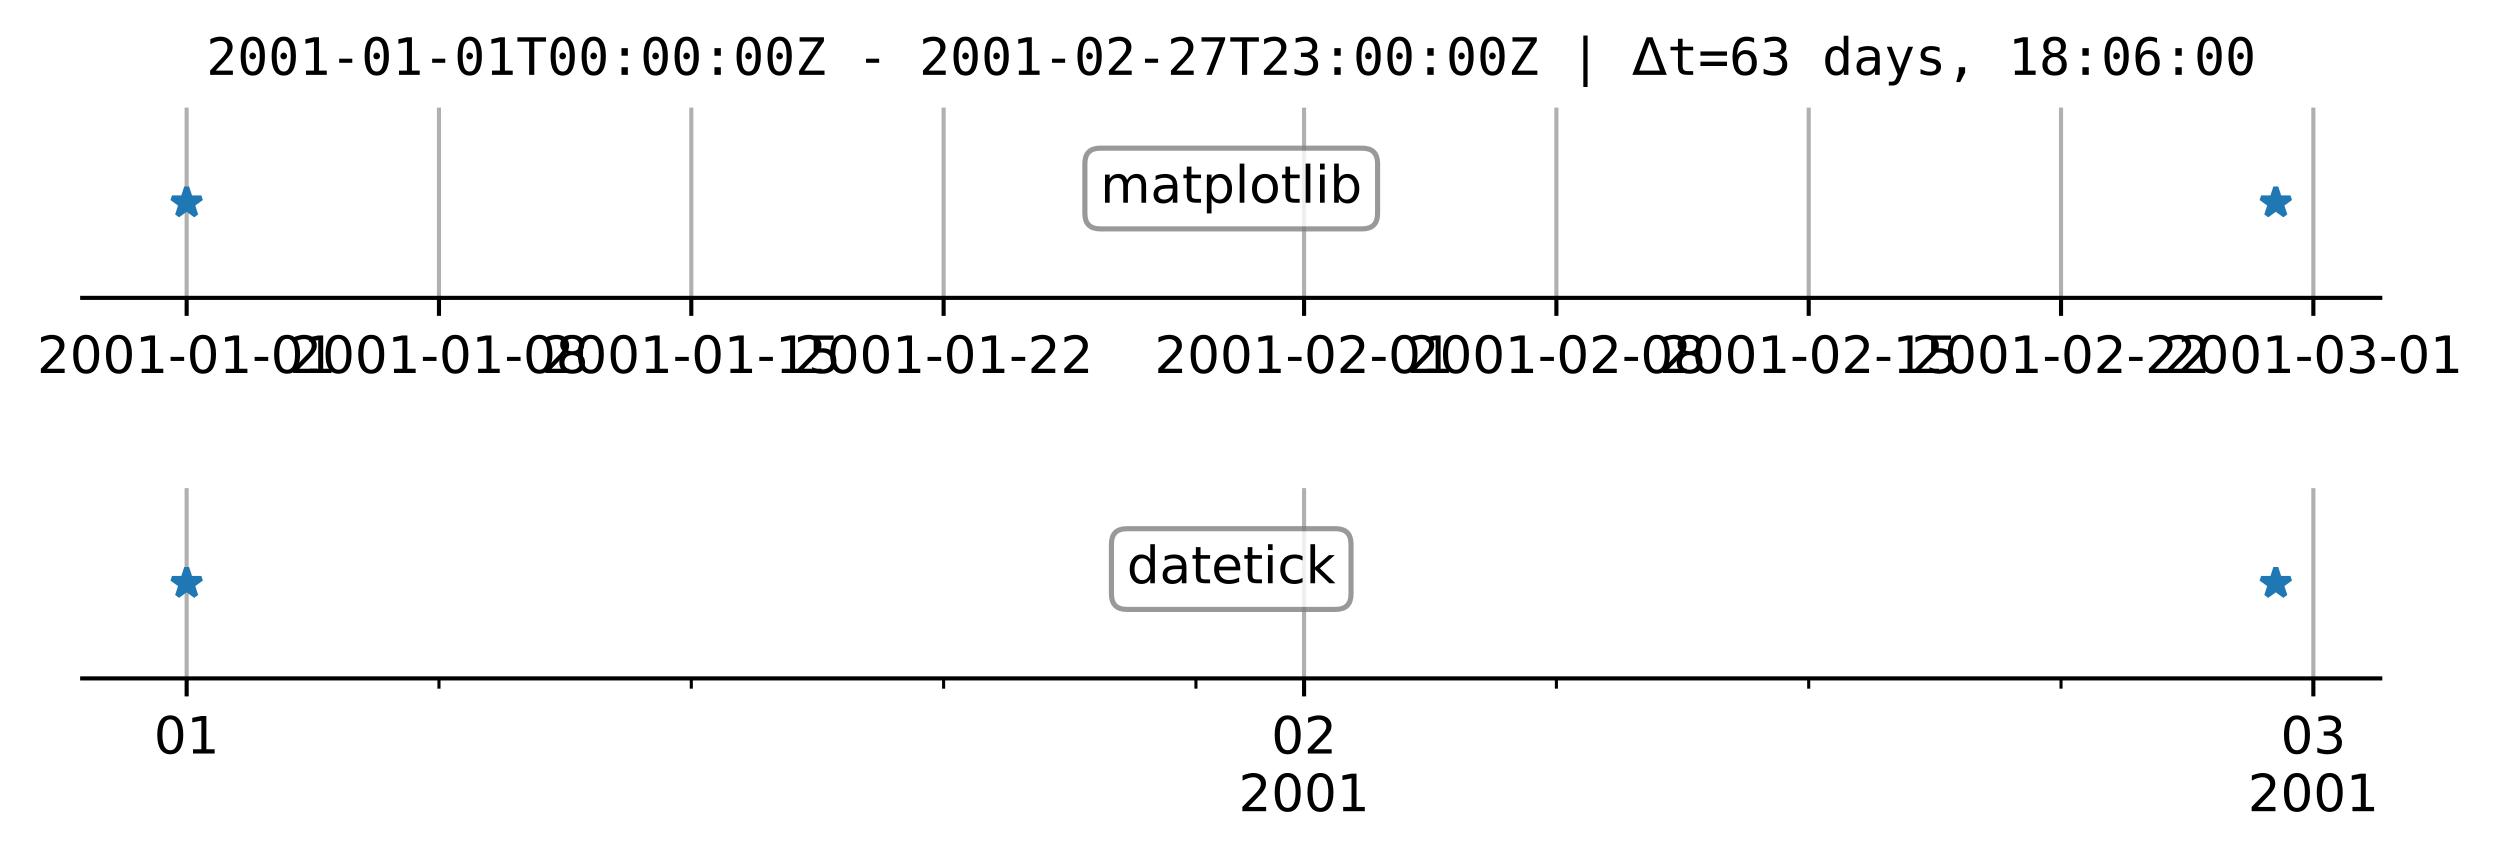
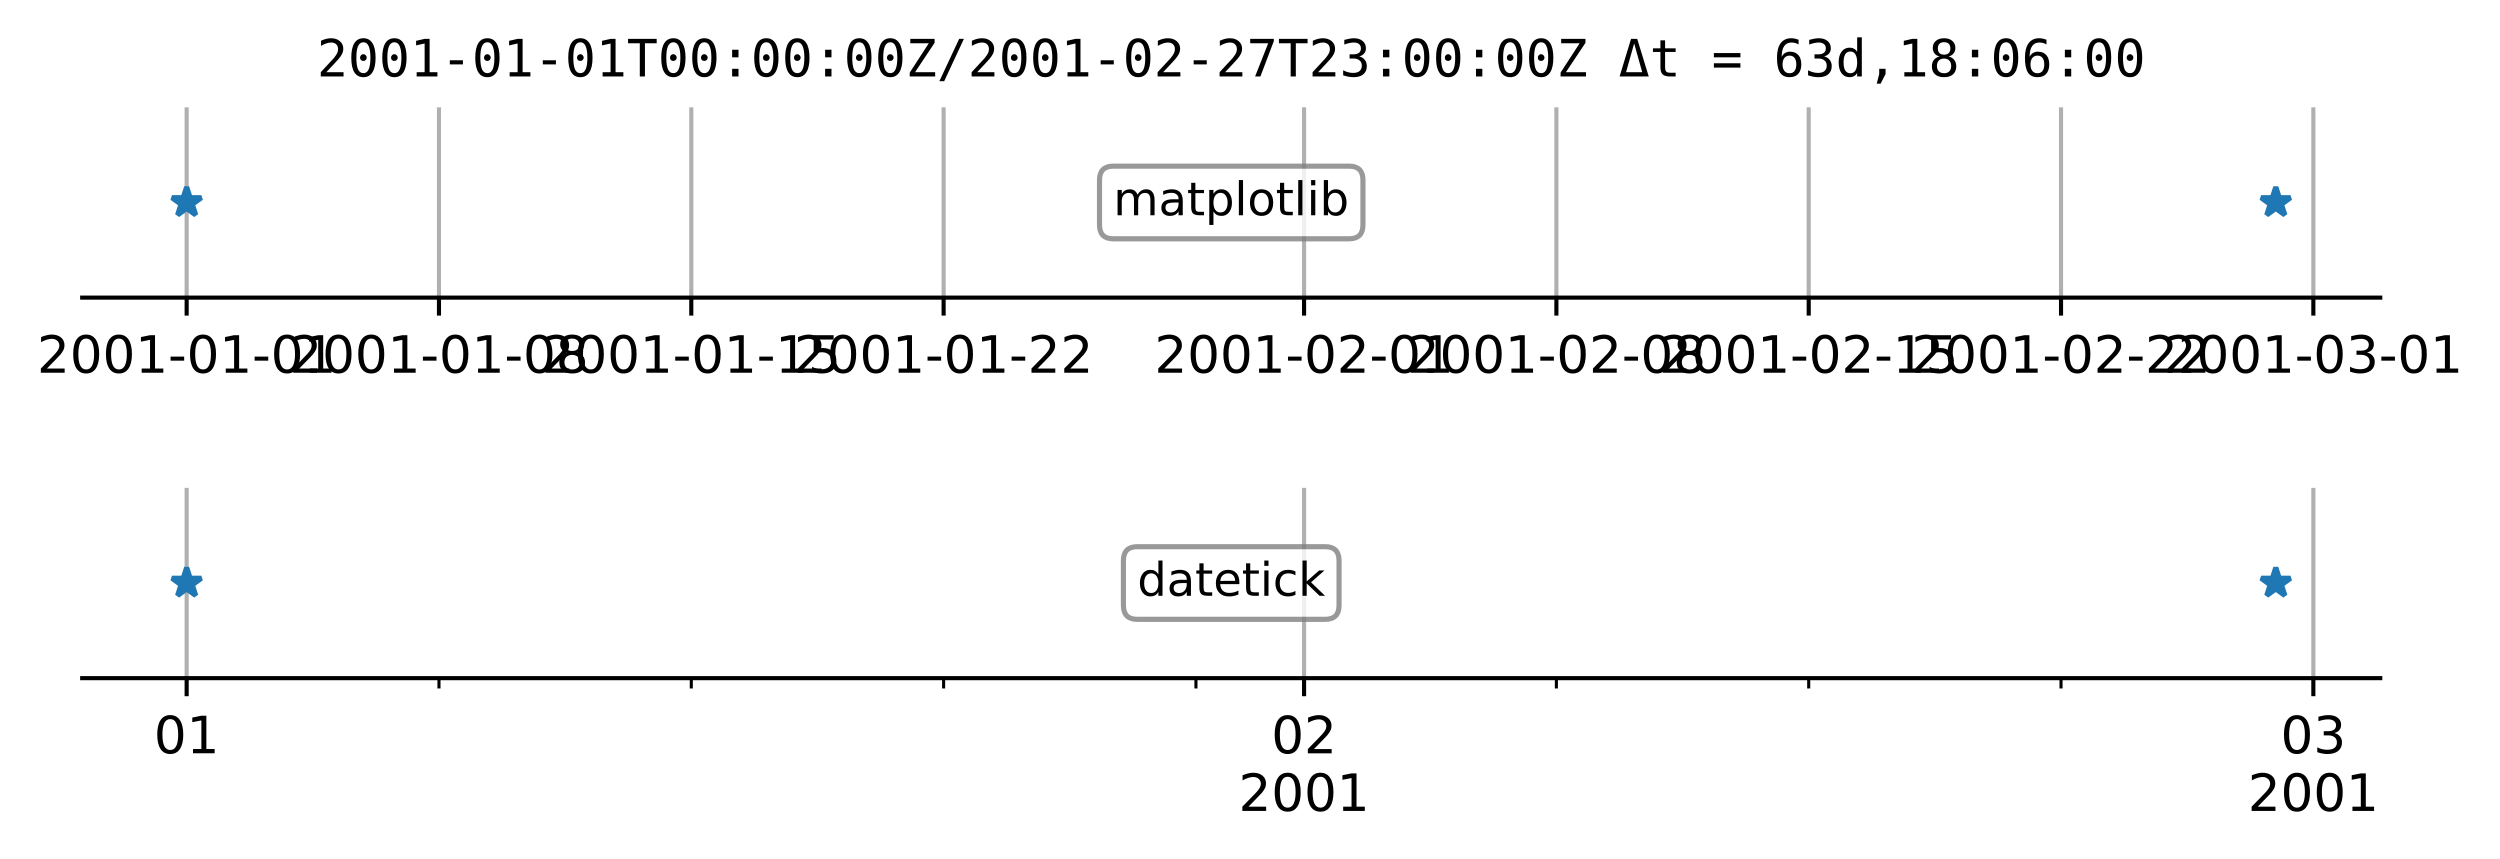
- <svg xmlns="http://www.w3.org/2000/svg" xmlns:xlink="http://www.w3.org/1999/xlink" width="485.627pt" height="166.856pt" viewBox="0 0 485.627 166.856" version="1.1">
+ <svg xmlns="http://www.w3.org/2000/svg" xmlns:xlink="http://www.w3.org/1999/xlink" width="485.627pt" height="166.808pt" viewBox="0 0 485.627 166.808" version="1.1">
  <defs>
    <style type="text/css">*{stroke-linejoin: round; stroke-linecap: butt}</style>
  </defs>
  <g id="figure_1">
    <g id="patch_1">
-       <path d="M 0 166.856  L 485.627 166.856  L 485.627 0  L 0 0  z " style="fill: #ffffff" />
+       <path d="M 0 166.808  L 485.627 166.808  L 485.627 0  L 0 0  z " style="fill: #ffffff" />
    </g>
    <g id="axes_1">
      <g id="patch_2">
-         <path d="M 15.967 57.86  L 462.367 57.86  L 462.367 20.9  L 15.967 20.9  z " style="fill: #ffffff" />
+         <path d="M 15.967 57.812  L 462.367 57.812  L 462.367 20.852  L 15.967 20.852  z " style="fill: #ffffff" />
      </g>
      <g id="matplotlib.axis_1">
        <g id="xtick_1">
          <g id="line2d_1">
-             <path d="M 36.258 57.86  L 36.258 20.9  " clip-path="url(#p2b599e85e4)" style="fill: none; stroke: #b0b0b0; stroke-width: 0.8; stroke-linecap: square" />
+             <path d="M 36.258 57.812  L 36.258 20.852  " clip-path="url(#pc3626b0032)" style="fill: none; stroke: #b0b0b0; stroke-width: 0.8; stroke-linecap: square" />
          </g>
          <g id="line2d_2">
            <defs>
-               <path id="mad90bb43f6" d="M 0 0  L 0 3.5  " style="stroke: #000000; stroke-width: 0.8" />
+               <path id="mcd2c0e5c5b" d="M 0 0  L 0 3.5  " style="stroke: #000000; stroke-width: 0.8" />
            </defs>
            <g>
-               <use xlink:href="#mad90bb43f6" x="36.258" y="57.86" style="stroke: #000000; stroke-width: 0.8" />
+               <use xlink:href="#mcd2c0e5c5b" x="36.258" y="57.812" style="stroke: #000000; stroke-width: 0.8" />
            </g>
          </g>
          <g id="text_1">
-             <text style="font-size: 10px; font-family: 'DejaVu Sans', 'Bitstream Vera Sans', 'Computer Modern Sans Serif', 'Lucida Grande', 'Verdana', 'Geneva', 'Lucid', 'Arial', 'Helvetica', 'Avant Garde', sans-serif; text-anchor: middle" x="36.258" y="72.458" transform="rotate(-0 36.25781 72.45844)">2001-01-01</text>
+             <text style="font-size: 10px; font-family: 'DejaVu Sans', 'Bitstream Vera Sans', 'Computer Modern Sans Serif', 'Lucida Grande', 'Verdana', 'Geneva', 'Lucid', 'Arial', 'Helvetica', 'Avant Garde', sans-serif; text-anchor: middle" x="36.258" y="72.41" transform="rotate(-0 36.25781 72.41)">2001-01-01</text>
          </g>
        </g>
        <g id="xtick_2">
          <g id="line2d_3">
-             <path d="M 85.271 57.86  L 85.271 20.9  " clip-path="url(#p2b599e85e4)" style="fill: none; stroke: #b0b0b0; stroke-width: 0.8; stroke-linecap: square" />
+             <path d="M 85.271 57.812  L 85.271 20.852  " clip-path="url(#pc3626b0032)" style="fill: none; stroke: #b0b0b0; stroke-width: 0.8; stroke-linecap: square" />
          </g>
          <g id="line2d_4">
            <g>
-               <use xlink:href="#mad90bb43f6" x="85.271" y="57.86" style="stroke: #000000; stroke-width: 0.8" />
+               <use xlink:href="#mcd2c0e5c5b" x="85.271" y="57.812" style="stroke: #000000; stroke-width: 0.8" />
            </g>
          </g>
          <g id="text_2">
-             <text style="font-size: 10px; font-family: 'DejaVu Sans', 'Bitstream Vera Sans', 'Computer Modern Sans Serif', 'Lucida Grande', 'Verdana', 'Geneva', 'Lucid', 'Arial', 'Helvetica', 'Avant Garde', sans-serif; text-anchor: middle" x="85.271" y="72.458" transform="rotate(-0 85.27108 72.45844)">2001-01-08</text>
+             <text style="font-size: 10px; font-family: 'DejaVu Sans', 'Bitstream Vera Sans', 'Computer Modern Sans Serif', 'Lucida Grande', 'Verdana', 'Geneva', 'Lucid', 'Arial', 'Helvetica', 'Avant Garde', sans-serif; text-anchor: middle" x="85.271" y="72.41" transform="rotate(-0 85.27108 72.41)">2001-01-08</text>
          </g>
        </g>
        <g id="xtick_3">
          <g id="line2d_5">
-             <path d="M 134.284 57.86  L 134.284 20.9  " clip-path="url(#p2b599e85e4)" style="fill: none; stroke: #b0b0b0; stroke-width: 0.8; stroke-linecap: square" />
+             <path d="M 134.284 57.812  L 134.284 20.852  " clip-path="url(#pc3626b0032)" style="fill: none; stroke: #b0b0b0; stroke-width: 0.8; stroke-linecap: square" />
          </g>
          <g id="line2d_6">
            <g>
-               <use xlink:href="#mad90bb43f6" x="134.284" y="57.86" style="stroke: #000000; stroke-width: 0.8" />
+               <use xlink:href="#mcd2c0e5c5b" x="134.284" y="57.812" style="stroke: #000000; stroke-width: 0.8" />
            </g>
          </g>
          <g id="text_3">
-             <text style="font-size: 10px; font-family: 'DejaVu Sans', 'Bitstream Vera Sans', 'Computer Modern Sans Serif', 'Lucida Grande', 'Verdana', 'Geneva', 'Lucid', 'Arial', 'Helvetica', 'Avant Garde', sans-serif; text-anchor: middle" x="134.284" y="72.458" transform="rotate(-0 134.2843 72.45844)">2001-01-15</text>
+             <text style="font-size: 10px; font-family: 'DejaVu Sans', 'Bitstream Vera Sans', 'Computer Modern Sans Serif', 'Lucida Grande', 'Verdana', 'Geneva', 'Lucid', 'Arial', 'Helvetica', 'Avant Garde', sans-serif; text-anchor: middle" x="134.284" y="72.41" transform="rotate(-0 134.2843 72.41)">2001-01-15</text>
          </g>
        </g>
        <g id="xtick_4">
          <g id="line2d_7">
-             <path d="M 183.298 57.86  L 183.298 20.9  " clip-path="url(#p2b599e85e4)" style="fill: none; stroke: #b0b0b0; stroke-width: 0.8; stroke-linecap: square" />
+             <path d="M 183.298 57.812  L 183.298 20.852  " clip-path="url(#pc3626b0032)" style="fill: none; stroke: #b0b0b0; stroke-width: 0.8; stroke-linecap: square" />
          </g>
          <g id="line2d_8">
            <g>
-               <use xlink:href="#mad90bb43f6" x="183.298" y="57.86" style="stroke: #000000; stroke-width: 0.8" />
+               <use xlink:href="#mcd2c0e5c5b" x="183.298" y="57.812" style="stroke: #000000; stroke-width: 0.8" />
            </g>
          </g>
          <g id="text_4">
-             <text style="font-size: 10px; font-family: 'DejaVu Sans', 'Bitstream Vera Sans', 'Computer Modern Sans Serif', 'Lucida Grande', 'Verdana', 'Geneva', 'Lucid', 'Arial', 'Helvetica', 'Avant Garde', sans-serif; text-anchor: middle" x="183.298" y="72.458" transform="rotate(-0 183.2976 72.45844)">2001-01-22</text>
+             <text style="font-size: 10px; font-family: 'DejaVu Sans', 'Bitstream Vera Sans', 'Computer Modern Sans Serif', 'Lucida Grande', 'Verdana', 'Geneva', 'Lucid', 'Arial', 'Helvetica', 'Avant Garde', sans-serif; text-anchor: middle" x="183.298" y="72.41" transform="rotate(-0 183.2976 72.41)">2001-01-22</text>
          </g>
        </g>
        <g id="xtick_5">
          <g id="line2d_9">
-             <path d="M 253.317 57.86  L 253.317 20.9  " clip-path="url(#p2b599e85e4)" style="fill: none; stroke: #b0b0b0; stroke-width: 0.8; stroke-linecap: square" />
+             <path d="M 253.317 57.812  L 253.317 20.852  " clip-path="url(#pc3626b0032)" style="fill: none; stroke: #b0b0b0; stroke-width: 0.8; stroke-linecap: square" />
          </g>
          <g id="line2d_10">
            <g>
-               <use xlink:href="#mad90bb43f6" x="253.317" y="57.86" style="stroke: #000000; stroke-width: 0.8" />
+               <use xlink:href="#mcd2c0e5c5b" x="253.317" y="57.812" style="stroke: #000000; stroke-width: 0.8" />
            </g>
          </g>
          <g id="text_5">
-             <text style="font-size: 10px; font-family: 'DejaVu Sans', 'Bitstream Vera Sans', 'Computer Modern Sans Serif', 'Lucida Grande', 'Verdana', 'Geneva', 'Lucid', 'Arial', 'Helvetica', 'Avant Garde', sans-serif; text-anchor: middle" x="253.317" y="72.458" transform="rotate(-0 253.3166 72.45844)">2001-02-01</text>
+             <text style="font-size: 10px; font-family: 'DejaVu Sans', 'Bitstream Vera Sans', 'Computer Modern Sans Serif', 'Lucida Grande', 'Verdana', 'Geneva', 'Lucid', 'Arial', 'Helvetica', 'Avant Garde', sans-serif; text-anchor: middle" x="253.317" y="72.41" transform="rotate(-0 253.3166 72.41)">2001-02-01</text>
          </g>
        </g>
        <g id="xtick_6">
          <g id="line2d_11">
-             <path d="M 302.33 57.86  L 302.33 20.9  " clip-path="url(#p2b599e85e4)" style="fill: none; stroke: #b0b0b0; stroke-width: 0.8; stroke-linecap: square" />
+             <path d="M 302.33 57.812  L 302.33 20.852  " clip-path="url(#pc3626b0032)" style="fill: none; stroke: #b0b0b0; stroke-width: 0.8; stroke-linecap: square" />
          </g>
          <g id="line2d_12">
            <g>
-               <use xlink:href="#mad90bb43f6" x="302.33" y="57.86" style="stroke: #000000; stroke-width: 0.8" />
+               <use xlink:href="#mcd2c0e5c5b" x="302.33" y="57.812" style="stroke: #000000; stroke-width: 0.8" />
            </g>
          </g>
          <g id="text_6">
-             <text style="font-size: 10px; font-family: 'DejaVu Sans', 'Bitstream Vera Sans', 'Computer Modern Sans Serif', 'Lucida Grande', 'Verdana', 'Geneva', 'Lucid', 'Arial', 'Helvetica', 'Avant Garde', sans-serif; text-anchor: middle" x="302.33" y="72.458" transform="rotate(-0 302.3298 72.45844)">2001-02-08</text>
+             <text style="font-size: 10px; font-family: 'DejaVu Sans', 'Bitstream Vera Sans', 'Computer Modern Sans Serif', 'Lucida Grande', 'Verdana', 'Geneva', 'Lucid', 'Arial', 'Helvetica', 'Avant Garde', sans-serif; text-anchor: middle" x="302.33" y="72.41" transform="rotate(-0 302.3298 72.41)">2001-02-08</text>
          </g>
        </g>
        <g id="xtick_7">
          <g id="line2d_13">
-             <path d="M 351.343 57.86  L 351.343 20.9  " clip-path="url(#p2b599e85e4)" style="fill: none; stroke: #b0b0b0; stroke-width: 0.8; stroke-linecap: square" />
+             <path d="M 351.343 57.812  L 351.343 20.852  " clip-path="url(#pc3626b0032)" style="fill: none; stroke: #b0b0b0; stroke-width: 0.8; stroke-linecap: square" />
          </g>
          <g id="line2d_14">
            <g>
-               <use xlink:href="#mad90bb43f6" x="351.343" y="57.86" style="stroke: #000000; stroke-width: 0.8" />
+               <use xlink:href="#mcd2c0e5c5b" x="351.343" y="57.812" style="stroke: #000000; stroke-width: 0.8" />
            </g>
          </g>
          <g id="text_7">
-             <text style="font-size: 10px; font-family: 'DejaVu Sans', 'Bitstream Vera Sans', 'Computer Modern Sans Serif', 'Lucida Grande', 'Verdana', 'Geneva', 'Lucid', 'Arial', 'Helvetica', 'Avant Garde', sans-serif; text-anchor: middle" x="351.343" y="72.458" transform="rotate(-0 351.3431 72.45844)">2001-02-15</text>
+             <text style="font-size: 10px; font-family: 'DejaVu Sans', 'Bitstream Vera Sans', 'Computer Modern Sans Serif', 'Lucida Grande', 'Verdana', 'Geneva', 'Lucid', 'Arial', 'Helvetica', 'Avant Garde', sans-serif; text-anchor: middle" x="351.343" y="72.41" transform="rotate(-0 351.3431 72.41)">2001-02-15</text>
          </g>
        </g>
        <g id="xtick_8">
          <g id="line2d_15">
-             <path d="M 400.356 57.86  L 400.356 20.9  " clip-path="url(#p2b599e85e4)" style="fill: none; stroke: #b0b0b0; stroke-width: 0.8; stroke-linecap: square" />
+             <path d="M 400.356 57.812  L 400.356 20.852  " clip-path="url(#pc3626b0032)" style="fill: none; stroke: #b0b0b0; stroke-width: 0.8; stroke-linecap: square" />
          </g>
          <g id="line2d_16">
            <g>
-               <use xlink:href="#mad90bb43f6" x="400.356" y="57.86" style="stroke: #000000; stroke-width: 0.8" />
+               <use xlink:href="#mcd2c0e5c5b" x="400.356" y="57.812" style="stroke: #000000; stroke-width: 0.8" />
            </g>
          </g>
          <g id="text_8">
-             <text style="font-size: 10px; font-family: 'DejaVu Sans', 'Bitstream Vera Sans', 'Computer Modern Sans Serif', 'Lucida Grande', 'Verdana', 'Geneva', 'Lucid', 'Arial', 'Helvetica', 'Avant Garde', sans-serif; text-anchor: middle" x="400.356" y="72.458" transform="rotate(-0 400.3564 72.45844)">2001-02-22</text>
+             <text style="font-size: 10px; font-family: 'DejaVu Sans', 'Bitstream Vera Sans', 'Computer Modern Sans Serif', 'Lucida Grande', 'Verdana', 'Geneva', 'Lucid', 'Arial', 'Helvetica', 'Avant Garde', sans-serif; text-anchor: middle" x="400.356" y="72.41" transform="rotate(-0 400.3564 72.41)">2001-02-22</text>
          </g>
        </g>
        <g id="xtick_9">
          <g id="line2d_17">
-             <path d="M 449.37 57.86  L 449.37 20.9  " clip-path="url(#p2b599e85e4)" style="fill: none; stroke: #b0b0b0; stroke-width: 0.8; stroke-linecap: square" />
+             <path d="M 449.37 57.812  L 449.37 20.852  " clip-path="url(#pc3626b0032)" style="fill: none; stroke: #b0b0b0; stroke-width: 0.8; stroke-linecap: square" />
          </g>
          <g id="line2d_18">
            <g>
-               <use xlink:href="#mad90bb43f6" x="449.37" y="57.86" style="stroke: #000000; stroke-width: 0.8" />
+               <use xlink:href="#mcd2c0e5c5b" x="449.37" y="57.812" style="stroke: #000000; stroke-width: 0.8" />
            </g>
          </g>
          <g id="text_9">
-             <text style="font-size: 10px; font-family: 'DejaVu Sans', 'Bitstream Vera Sans', 'Computer Modern Sans Serif', 'Lucida Grande', 'Verdana', 'Geneva', 'Lucid', 'Arial', 'Helvetica', 'Avant Garde', sans-serif; text-anchor: middle" x="449.37" y="72.458" transform="rotate(-0 449.3696 72.45844)">2001-03-01</text>
+             <text style="font-size: 10px; font-family: 'DejaVu Sans', 'Bitstream Vera Sans', 'Computer Modern Sans Serif', 'Lucida Grande', 'Verdana', 'Geneva', 'Lucid', 'Arial', 'Helvetica', 'Avant Garde', sans-serif; text-anchor: middle" x="449.37" y="72.41" transform="rotate(-0 449.3696 72.41)">2001-03-01</text>
          </g>
        </g>
      </g>
      <g id="line2d_19">
        <defs>
-           <path id="mb33f98435d" d="M 0 -3  L -0.674 -0.927  L -2.853 -0.927  L -1.09 0.354  L -1.763 2.427  L -0 1.146  L 1.763 2.427  L 1.09 0.354  L 2.853 -0.927  L 0.674 -0.927  z " style="stroke: #1f77b4; stroke-linejoin: bevel" />
+           <path id="m327f035d02" d="M 0 -3  L -0.674 -0.927  L -2.853 -0.927  L -1.09 0.354  L -1.763 2.427  L -0 1.146  L 1.763 2.427  L 1.09 0.354  L 2.853 -0.927  L 0.674 -0.927  z " style="stroke: #1f77b4; stroke-linejoin: bevel" />
        </defs>
-         <g clip-path="url(#p2b599e85e4)">
-           <use xlink:href="#mb33f98435d" x="36.258" y="39.38" style="fill: #1f77b4; stroke: #1f77b4; stroke-linejoin: bevel" />
-           <use xlink:href="#mb33f98435d" x="442.076" y="39.38" style="fill: #1f77b4; stroke: #1f77b4; stroke-linejoin: bevel" />
+         <g clip-path="url(#pc3626b0032)">
+           <use xlink:href="#m327f035d02" x="36.258" y="39.332" style="fill: #1f77b4; stroke: #1f77b4; stroke-linejoin: bevel" />
+           <use xlink:href="#m327f035d02" x="442.076" y="39.332" style="fill: #1f77b4; stroke: #1f77b4; stroke-linejoin: bevel" />
        </g>
      </g>
      <g id="patch_3">
-         <path d="M 15.967 57.86  L 462.367 57.86  " style="fill: none; stroke: #000000; stroke-width: 0.8; stroke-linejoin: miter; stroke-linecap: square" />
+         <path d="M 15.967 57.812  L 462.367 57.812  " style="fill: none; stroke: #000000; stroke-width: 0.8; stroke-linejoin: miter; stroke-linecap: square" />
      </g>
      <g id="text_10">
        <g id="patch_4">
-           <path d="M 213.737 44.46  L 264.597 44.46  Q 267.597 44.46 267.597 41.46  L 267.597 31.782  Q 267.597 28.782 264.597 28.782  L 213.737 28.782  Q 210.737 28.782 210.737 31.782  L 210.737 41.46  Q 210.737 44.46 213.737 44.46  z " style="fill: #ffffff; opacity: 0.8; stroke: #808080; stroke-linejoin: miter" />
-         </g>
-         <text style="font-size: 10px; font-family: 'DejaVu Sans', 'Bitstream Vera Sans', 'Computer Modern Sans Serif', 'Lucida Grande', 'Verdana', 'Geneva', 'Lucid', 'Arial', 'Helvetica', 'Avant Garde', sans-serif; text-anchor: middle" x="239.167" y="39.38" transform="rotate(-0 239.1669 39.38)">matplotlib</text>
+           <path d="M 216.28 46.387  L 262.054 46.387  Q 264.754 46.387 264.754 43.687  L 264.754 34.976  Q 264.754 32.276 262.054 32.276  L 216.28 32.276  Q 213.58 32.276 213.58 34.976  L 213.58 43.687  Q 213.58 46.387 216.28 46.387  z " style="fill: #ffffff; opacity: 0.8; stroke: #808080; stroke-linejoin: miter" />
+         </g>
+         <text style="font-size: 9px; font-family: 'DejaVu Sans', 'Bitstream Vera Sans', 'Computer Modern Sans Serif', 'Lucida Grande', 'Verdana', 'Geneva', 'Lucid', 'Arial', 'Helvetica', 'Avant Garde', sans-serif; text-anchor: middle" x="239.167" y="41.815" transform="rotate(-0 239.1669 41.815)">matplotlib</text>
      </g>
      <g id="text_11">
-         <g transform="translate(40.0669 14.9)">
-           <text>
-             <tspan x="0" y="-0.359" style="font-size: 10px; font-family: 'DejaVu Sans Mono'">2</tspan>
-             <tspan x="6.021" y="-0.359" style="font-size: 10px; font-family: 'DejaVu Sans Mono'">0</tspan>
-             <tspan x="12.041" y="-0.359" style="font-size: 10px; font-family: 'DejaVu Sans Mono'">0</tspan>
-             <tspan x="18.062" y="-0.359" style="font-size: 10px; font-family: 'DejaVu Sans Mono'">1</tspan>
-             <tspan x="24.082" y="-0.359" style="font-size: 10px; font-family: 'DejaVu Sans Mono'">-</tspan>
-             <tspan x="30.103" y="-0.359" style="font-size: 10px; font-family: 'DejaVu Sans Mono'">0</tspan>
-             <tspan x="36.123" y="-0.359" style="font-size: 10px; font-family: 'DejaVu Sans Mono'">1</tspan>
-             <tspan x="42.144" y="-0.359" style="font-size: 10px; font-family: 'DejaVu Sans Mono'">-</tspan>
-             <tspan x="48.164" y="-0.359" style="font-size: 10px; font-family: 'DejaVu Sans Mono'">0</tspan>
-             <tspan x="54.185" y="-0.359" style="font-size: 10px; font-family: 'DejaVu Sans Mono'">1</tspan>
-             <tspan x="60.205" y="-0.359" style="font-size: 10px; font-family: 'DejaVu Sans Mono'">T</tspan>
-             <tspan x="66.226" y="-0.359" style="font-size: 10px; font-family: 'DejaVu Sans Mono'">0</tspan>
-             <tspan x="72.246" y="-0.359" style="font-size: 10px; font-family: 'DejaVu Sans Mono'">0</tspan>
-             <tspan x="78.267" y="-0.359" style="font-size: 10px; font-family: 'DejaVu Sans Mono'">:</tspan>
-             <tspan x="84.287" y="-0.359" style="font-size: 10px; font-family: 'DejaVu Sans Mono'">0</tspan>
-             <tspan x="90.308" y="-0.359" style="font-size: 10px; font-family: 'DejaVu Sans Mono'">0</tspan>
-             <tspan x="96.328" y="-0.359" style="font-size: 10px; font-family: 'DejaVu Sans Mono'">:</tspan>
-             <tspan x="102.349" y="-0.359" style="font-size: 10px; font-family: 'DejaVu Sans Mono'">0</tspan>
-             <tspan x="108.369" y="-0.359" style="font-size: 10px; font-family: 'DejaVu Sans Mono'">0</tspan>
-             <tspan x="114.39" y="-0.359" style="font-size: 10px; font-family: 'DejaVu Sans Mono'">Z</tspan>
-             <tspan x="120.41" y="-0.359" style="font-size: 10px; font-family: 'DejaVu Sans Mono'"> </tspan>
-             <tspan x="126.431" y="-0.359" style="font-size: 10px; font-family: 'DejaVu Sans Mono'">-</tspan>
-             <tspan x="132.451" y="-0.359" style="font-size: 10px; font-family: 'DejaVu Sans Mono'"> </tspan>
-             <tspan x="138.472" y="-0.359" style="font-size: 10px; font-family: 'DejaVu Sans Mono'">2</tspan>
-             <tspan x="144.492" y="-0.359" style="font-size: 10px; font-family: 'DejaVu Sans Mono'">0</tspan>
-             <tspan x="150.513" y="-0.359" style="font-size: 10px; font-family: 'DejaVu Sans Mono'">0</tspan>
-             <tspan x="156.533" y="-0.359" style="font-size: 10px; font-family: 'DejaVu Sans Mono'">1</tspan>
-             <tspan x="162.554" y="-0.359" style="font-size: 10px; font-family: 'DejaVu Sans Mono'">-</tspan>
-             <tspan x="168.574" y="-0.359" style="font-size: 10px; font-family: 'DejaVu Sans Mono'">0</tspan>
-             <tspan x="174.595" y="-0.359" style="font-size: 10px; font-family: 'DejaVu Sans Mono'">2</tspan>
-             <tspan x="180.615" y="-0.359" style="font-size: 10px; font-family: 'DejaVu Sans Mono'">-</tspan>
-             <tspan x="186.636" y="-0.359" style="font-size: 10px; font-family: 'DejaVu Sans Mono'">2</tspan>
-             <tspan x="192.656" y="-0.359" style="font-size: 10px; font-family: 'DejaVu Sans Mono'">7</tspan>
-             <tspan x="198.677" y="-0.359" style="font-size: 10px; font-family: 'DejaVu Sans Mono'">T</tspan>
-             <tspan x="204.697" y="-0.359" style="font-size: 10px; font-family: 'DejaVu Sans Mono'">2</tspan>
-             <tspan x="210.718" y="-0.359" style="font-size: 10px; font-family: 'DejaVu Sans Mono'">3</tspan>
-             <tspan x="216.738" y="-0.359" style="font-size: 10px; font-family: 'DejaVu Sans Mono'">:</tspan>
-             <tspan x="222.759" y="-0.359" style="font-size: 10px; font-family: 'DejaVu Sans Mono'">0</tspan>
-             <tspan x="228.779" y="-0.359" style="font-size: 10px; font-family: 'DejaVu Sans Mono'">0</tspan>
-             <tspan x="234.8" y="-0.359" style="font-size: 10px; font-family: 'DejaVu Sans Mono'">:</tspan>
-             <tspan x="240.82" y="-0.359" style="font-size: 10px; font-family: 'DejaVu Sans Mono'">0</tspan>
-             <tspan x="246.841" y="-0.359" style="font-size: 10px; font-family: 'DejaVu Sans Mono'">0</tspan>
-             <tspan x="252.861" y="-0.359" style="font-size: 10px; font-family: 'DejaVu Sans Mono'">Z</tspan>
-             <tspan x="258.882" y="-0.359" style="font-size: 10px; font-family: 'DejaVu Sans Mono'"> </tspan>
-             <tspan x="264.902" y="-0.359" style="font-size: 10px; font-family: 'DejaVu Sans Mono'">|</tspan>
-             <tspan x="270.923" y="-0.359" style="font-size: 10px; font-family: 'DejaVu Sans Mono'"> </tspan>
-             <tspan x="283.784" y="-0.359" style="font-size: 10px; font-family: 'DejaVu Sans Mono'">t</tspan>
-             <tspan x="289.805" y="-0.359" style="font-size: 10px; font-family: 'DejaVu Sans Mono'">=</tspan>
-             <tspan x="295.825" y="-0.359" style="font-size: 10px; font-family: 'DejaVu Sans Mono'">6</tspan>
-             <tspan x="301.846" y="-0.359" style="font-size: 10px; font-family: 'DejaVu Sans Mono'">3</tspan>
-             <tspan x="307.866" y="-0.359" style="font-size: 10px; font-family: 'DejaVu Sans Mono'"> </tspan>
-             <tspan x="313.887" y="-0.359" style="font-size: 10px; font-family: 'DejaVu Sans Mono'">d</tspan>
-             <tspan x="319.907" y="-0.359" style="font-size: 10px; font-family: 'DejaVu Sans Mono'">a</tspan>
-             <tspan x="325.928" y="-0.359" style="font-size: 10px; font-family: 'DejaVu Sans Mono'">y</tspan>
-             <tspan x="331.948" y="-0.359" style="font-size: 10px; font-family: 'DejaVu Sans Mono'">s</tspan>
-             <tspan x="337.969" y="-0.359" style="font-size: 10px; font-family: 'DejaVu Sans Mono'">,</tspan>
-             <tspan x="343.989" y="-0.359" style="font-size: 10px; font-family: 'DejaVu Sans Mono'"> </tspan>
-             <tspan x="350.01" y="-0.359" style="font-size: 10px; font-family: 'DejaVu Sans Mono'">1</tspan>
-             <tspan x="356.03" y="-0.359" style="font-size: 10px; font-family: 'DejaVu Sans Mono'">8</tspan>
-             <tspan x="362.051" y="-0.359" style="font-size: 10px; font-family: 'DejaVu Sans Mono'">:</tspan>
-             <tspan x="368.071" y="-0.359" style="font-size: 10px; font-family: 'DejaVu Sans Mono'">0</tspan>
-             <tspan x="374.092" y="-0.359" style="font-size: 10px; font-family: 'DejaVu Sans Mono'">6</tspan>
-             <tspan x="380.112" y="-0.359" style="font-size: 10px; font-family: 'DejaVu Sans Mono'">:</tspan>
-             <tspan x="386.133" y="-0.359" style="font-size: 10px; font-family: 'DejaVu Sans Mono'">0</tspan>
-             <tspan x="392.153" y="-0.359" style="font-size: 10px; font-family: 'DejaVu Sans Mono'">0</tspan>
-             <tspan x="276.943" y="-0.359" style="font-size: 10px; font-family: 'DejaVu Sans'">Δ</tspan>
-           </text>
-         </g>
+         <text style="font-size: 10px; font-family: 'DejaVu Sans Mono', 'Bitstream Vera Sans Mono', 'Computer Modern Typewriter', 'Andale Mono', 'Nimbus Mono L', 'Courier New', 'Courier', 'Fixed', 'Terminal', monospace; text-anchor: middle" x="239.167" y="14.852" transform="rotate(-0 239.1669 14.85156)">2001-01-01T00:00:00Z/2001-02-27T23:00:00Z Δt = 63d,18:06:00</text>
      </g>
    </g>
    <g id="axes_2">
      <g id="patch_5">
-         <path d="M 15.967 131.78  L 462.367 131.78  L 462.367 94.82  L 15.967 94.82  z " style="fill: #ffffff" />
+         <path d="M 15.967 131.732  L 462.367 131.732  L 462.367 94.772  L 15.967 94.772  z " style="fill: #ffffff" />
      </g>
      <g id="matplotlib.axis_2">
        <g id="xtick_10">
          <g id="line2d_20">
-             <path d="M 36.258 131.78  L 36.258 94.82  " clip-path="url(#p9c307d97a4)" style="fill: none; stroke: #b0b0b0; stroke-width: 0.8; stroke-linecap: square" />
+             <path d="M 36.258 131.732  L 36.258 94.772  " clip-path="url(#pc6698f6600)" style="fill: none; stroke: #b0b0b0; stroke-width: 0.8; stroke-linecap: square" />
          </g>
          <g id="line2d_21">
            <g>
-               <use xlink:href="#mad90bb43f6" x="36.258" y="131.78" style="stroke: #000000; stroke-width: 0.8" />
+               <use xlink:href="#mcd2c0e5c5b" x="36.258" y="131.732" style="stroke: #000000; stroke-width: 0.8" />
            </g>
          </g>
          <g id="text_12">
-             <text style="font-size: 10px; font-family: 'DejaVu Sans', 'Bitstream Vera Sans', 'Computer Modern Sans Serif', 'Lucida Grande', 'Verdana', 'Geneva', 'Lucid', 'Arial', 'Helvetica', 'Avant Garde', sans-serif; text-anchor: middle" x="36.258" y="146.378" transform="rotate(-0 36.25781 146.3784)">01</text>
+             <text style="font-size: 10px; font-family: 'DejaVu Sans', 'Bitstream Vera Sans', 'Computer Modern Sans Serif', 'Lucida Grande', 'Verdana', 'Geneva', 'Lucid', 'Arial', 'Helvetica', 'Avant Garde', sans-serif; text-anchor: middle" x="36.258" y="146.33" transform="rotate(-0 36.25781 146.33)">01</text>
          </g>
        </g>
        <g id="xtick_11">
          <g id="line2d_22">
-             <path d="M 253.317 131.78  L 253.317 94.82  " clip-path="url(#p9c307d97a4)" style="fill: none; stroke: #b0b0b0; stroke-width: 0.8; stroke-linecap: square" />
+             <path d="M 253.317 131.732  L 253.317 94.772  " clip-path="url(#pc6698f6600)" style="fill: none; stroke: #b0b0b0; stroke-width: 0.8; stroke-linecap: square" />
          </g>
          <g id="line2d_23">
            <g>
-               <use xlink:href="#mad90bb43f6" x="253.317" y="131.78" style="stroke: #000000; stroke-width: 0.8" />
+               <use xlink:href="#mcd2c0e5c5b" x="253.317" y="131.732" style="stroke: #000000; stroke-width: 0.8" />
            </g>
          </g>
          <g id="text_13">
-             <text style="font-size: 10px; font-family: 'DejaVu Sans', 'Bitstream Vera Sans', 'Computer Modern Sans Serif', 'Lucida Grande', 'Verdana', 'Geneva', 'Lucid', 'Arial', 'Helvetica', 'Avant Garde', sans-serif" transform="translate(246.9541 146.3784)">02</text>
-             <text style="font-size: 10px; font-family: 'DejaVu Sans', 'Bitstream Vera Sans', 'Computer Modern Sans Serif', 'Lucida Grande', 'Verdana', 'Geneva', 'Lucid', 'Arial', 'Helvetica', 'Avant Garde', sans-serif" transform="translate(240.5916 157.5762)">2001</text>
+             <text style="font-size: 10px; font-family: 'DejaVu Sans', 'Bitstream Vera Sans', 'Computer Modern Sans Serif', 'Lucida Grande', 'Verdana', 'Geneva', 'Lucid', 'Arial', 'Helvetica', 'Avant Garde', sans-serif" transform="translate(246.9541 146.33)">02</text>
+             <text style="font-size: 10px; font-family: 'DejaVu Sans', 'Bitstream Vera Sans', 'Computer Modern Sans Serif', 'Lucida Grande', 'Verdana', 'Geneva', 'Lucid', 'Arial', 'Helvetica', 'Avant Garde', sans-serif" transform="translate(240.5916 157.5278)">2001</text>
          </g>
        </g>
        <g id="xtick_12">
          <g id="line2d_24">
-             <path d="M 449.37 131.78  L 449.37 94.82  " clip-path="url(#p9c307d97a4)" style="fill: none; stroke: #b0b0b0; stroke-width: 0.8; stroke-linecap: square" />
+             <path d="M 449.37 131.732  L 449.37 94.772  " clip-path="url(#pc6698f6600)" style="fill: none; stroke: #b0b0b0; stroke-width: 0.8; stroke-linecap: square" />
          </g>
          <g id="line2d_25">
            <g>
-               <use xlink:href="#mad90bb43f6" x="449.37" y="131.78" style="stroke: #000000; stroke-width: 0.8" />
+               <use xlink:href="#mcd2c0e5c5b" x="449.37" y="131.732" style="stroke: #000000; stroke-width: 0.8" />
            </g>
          </g>
          <g id="text_14">
-             <text style="font-size: 10px; font-family: 'DejaVu Sans', 'Bitstream Vera Sans', 'Computer Modern Sans Serif', 'Lucida Grande', 'Verdana', 'Geneva', 'Lucid', 'Arial', 'Helvetica', 'Avant Garde', sans-serif" transform="translate(443.0071 146.3784)">03</text>
-             <text style="font-size: 10px; font-family: 'DejaVu Sans', 'Bitstream Vera Sans', 'Computer Modern Sans Serif', 'Lucida Grande', 'Verdana', 'Geneva', 'Lucid', 'Arial', 'Helvetica', 'Avant Garde', sans-serif" transform="translate(436.6446 157.5762)">2001</text>
+             <text style="font-size: 10px; font-family: 'DejaVu Sans', 'Bitstream Vera Sans', 'Computer Modern Sans Serif', 'Lucida Grande', 'Verdana', 'Geneva', 'Lucid', 'Arial', 'Helvetica', 'Avant Garde', sans-serif" transform="translate(443.0071 146.33)">03</text>
+             <text style="font-size: 10px; font-family: 'DejaVu Sans', 'Bitstream Vera Sans', 'Computer Modern Sans Serif', 'Lucida Grande', 'Verdana', 'Geneva', 'Lucid', 'Arial', 'Helvetica', 'Avant Garde', sans-serif" transform="translate(436.6446 157.5278)">2001</text>
          </g>
        </g>
        <g id="xtick_13">
          <g id="line2d_26">
            <defs>
-               <path id="mc91334f315" d="M 0 0  L 0 2  " style="stroke: #000000; stroke-width: 0.6" />
+               <path id="m48fee1f8aa" d="M 0 0  L 0 2  " style="stroke: #000000; stroke-width: 0.6" />
            </defs>
            <g>
-               <use xlink:href="#mc91334f315" x="85.271" y="131.78" style="stroke: #000000; stroke-width: 0.6" />
+               <use xlink:href="#m48fee1f8aa" x="85.271" y="131.732" style="stroke: #000000; stroke-width: 0.6" />
            </g>
          </g>
        </g>
        <g id="xtick_14">
          <g id="line2d_27">
            <g>
-               <use xlink:href="#mc91334f315" x="134.284" y="131.78" style="stroke: #000000; stroke-width: 0.6" />
+               <use xlink:href="#m48fee1f8aa" x="134.284" y="131.732" style="stroke: #000000; stroke-width: 0.6" />
            </g>
          </g>
        </g>
        <g id="xtick_15">
          <g id="line2d_28">
            <g>
-               <use xlink:href="#mc91334f315" x="183.298" y="131.78" style="stroke: #000000; stroke-width: 0.6" />
+               <use xlink:href="#m48fee1f8aa" x="183.298" y="131.732" style="stroke: #000000; stroke-width: 0.6" />
            </g>
          </g>
        </g>
        <g id="xtick_16">
          <g id="line2d_29">
            <g>
-               <use xlink:href="#mc91334f315" x="232.311" y="131.78" style="stroke: #000000; stroke-width: 0.6" />
+               <use xlink:href="#m48fee1f8aa" x="232.311" y="131.732" style="stroke: #000000; stroke-width: 0.6" />
            </g>
          </g>
        </g>
        <g id="xtick_17">
          <g id="line2d_30">
            <g>
-               <use xlink:href="#mc91334f315" x="302.33" y="131.78" style="stroke: #000000; stroke-width: 0.6" />
+               <use xlink:href="#m48fee1f8aa" x="302.33" y="131.732" style="stroke: #000000; stroke-width: 0.6" />
            </g>
          </g>
        </g>
        <g id="xtick_18">
          <g id="line2d_31">
            <g>
-               <use xlink:href="#mc91334f315" x="351.343" y="131.78" style="stroke: #000000; stroke-width: 0.6" />
+               <use xlink:href="#m48fee1f8aa" x="351.343" y="131.732" style="stroke: #000000; stroke-width: 0.6" />
            </g>
          </g>
        </g>
        <g id="xtick_19">
          <g id="line2d_32">
            <g>
-               <use xlink:href="#mc91334f315" x="400.356" y="131.78" style="stroke: #000000; stroke-width: 0.6" />
+               <use xlink:href="#m48fee1f8aa" x="400.356" y="131.732" style="stroke: #000000; stroke-width: 0.6" />
            </g>
          </g>
        </g>
      </g>
      <g id="line2d_33">
-         <g clip-path="url(#p9c307d97a4)">
-           <use xlink:href="#mb33f98435d" x="36.258" y="113.3" style="fill: #1f77b4; stroke: #1f77b4; stroke-linejoin: bevel" />
-           <use xlink:href="#mb33f98435d" x="442.076" y="113.3" style="fill: #1f77b4; stroke: #1f77b4; stroke-linejoin: bevel" />
+         <g clip-path="url(#pc6698f6600)">
+           <use xlink:href="#m327f035d02" x="36.258" y="113.252" style="fill: #1f77b4; stroke: #1f77b4; stroke-linejoin: bevel" />
+           <use xlink:href="#m327f035d02" x="442.076" y="113.252" style="fill: #1f77b4; stroke: #1f77b4; stroke-linejoin: bevel" />
        </g>
      </g>
      <g id="patch_6">
-         <path d="M 15.967 131.78  L 462.367 131.78  " style="fill: none; stroke: #000000; stroke-width: 0.8; stroke-linejoin: miter; stroke-linecap: square" />
+         <path d="M 15.967 131.732  L 462.367 131.732  " style="fill: none; stroke: #000000; stroke-width: 0.8; stroke-linejoin: miter; stroke-linecap: square" />
      </g>
      <g id="text_15">
        <g id="patch_7">
-           <path d="M 218.898 118.38  L 259.436 118.38  Q 262.436 118.38 262.436 115.38  L 262.436 105.702  Q 262.436 102.702 259.436 102.702  L 218.898 102.702  Q 215.898 102.702 215.898 105.702  L 215.898 115.38  Q 215.898 118.38 218.898 118.38  z " style="fill: #ffffff; opacity: 0.8; stroke: #808080; stroke-linejoin: miter" />
-         </g>
-         <text style="font-size: 10px; font-family: 'DejaVu Sans', 'Bitstream Vera Sans', 'Computer Modern Sans Serif', 'Lucida Grande', 'Verdana', 'Geneva', 'Lucid', 'Arial', 'Helvetica', 'Avant Garde', sans-serif; text-anchor: middle" x="239.167" y="113.3" transform="rotate(-0 239.1669 113.3)">datetick</text>
+           <path d="M 220.925 120.307  L 257.409 120.307  Q 260.109 120.307 260.109 117.607  L 260.109 108.896  Q 260.109 106.196 257.409 106.196  L 220.925 106.196  Q 218.225 106.196 218.225 108.896  L 218.225 117.607  Q 218.225 120.307 220.925 120.307  z " style="fill: #ffffff; opacity: 0.8; stroke: #808080; stroke-linejoin: miter" />
+         </g>
+         <text style="font-size: 9px; font-family: 'DejaVu Sans', 'Bitstream Vera Sans', 'Computer Modern Sans Serif', 'Lucida Grande', 'Verdana', 'Geneva', 'Lucid', 'Arial', 'Helvetica', 'Avant Garde', sans-serif; text-anchor: middle" x="239.167" y="115.735" transform="rotate(-0 239.1669 115.735)">datetick</text>
      </g>
    </g>
  </g>
  <defs>
-     <clipPath id="p2b599e85e4">
-       <rect x="15.967" y="20.9" width="446.4" height="36.96" />
+     <clipPath id="pc3626b0032">
+       <rect x="15.967" y="20.852" width="446.4" height="36.96" />
    </clipPath>
-     <clipPath id="p9c307d97a4">
-       <rect x="15.967" y="94.82" width="446.4" height="36.96" />
+     <clipPath id="pc6698f6600">
+       <rect x="15.967" y="94.772" width="446.4" height="36.96" />
    </clipPath>
  </defs>
</svg>
